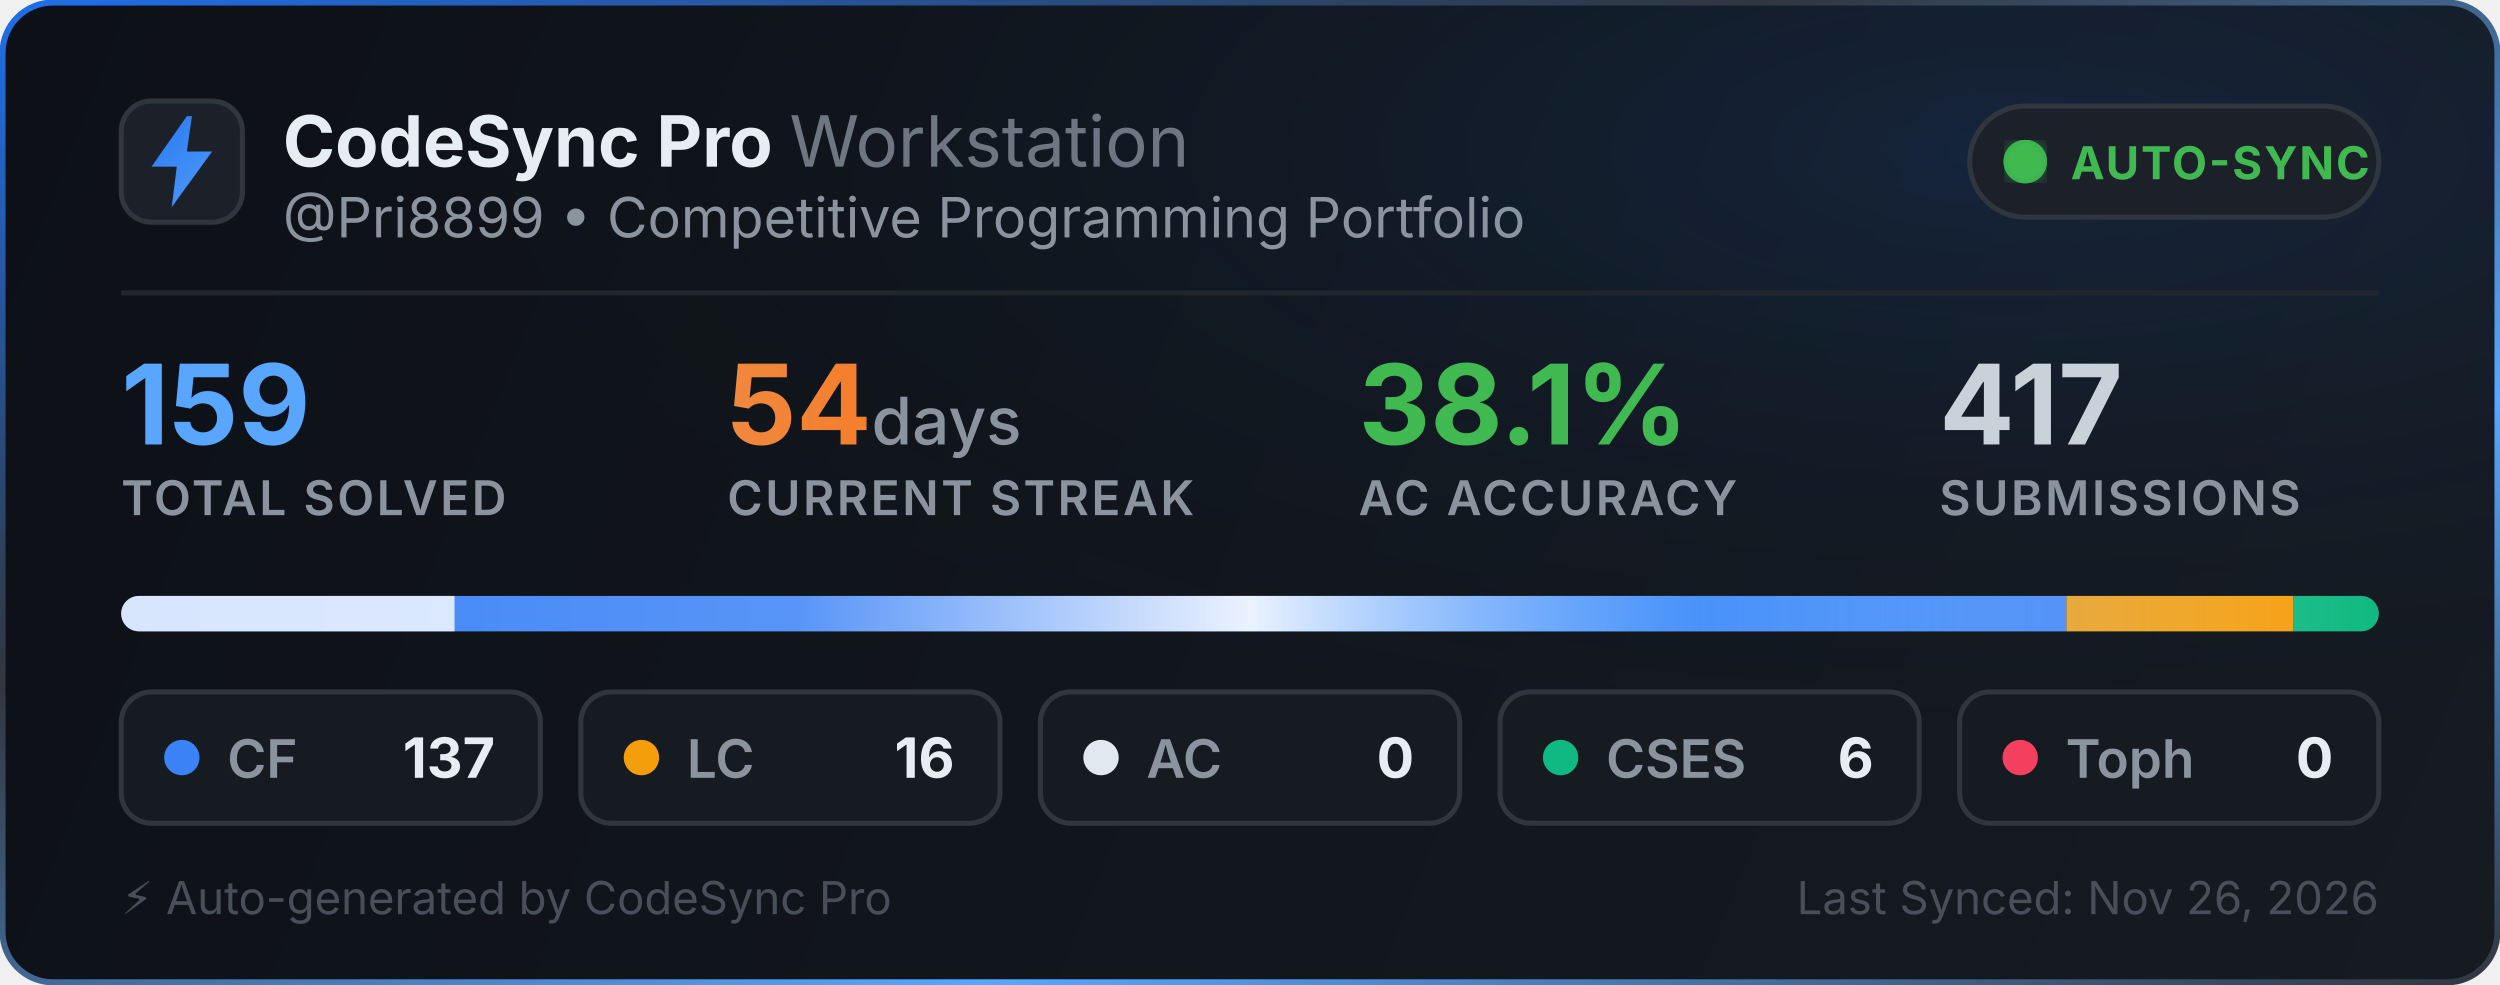
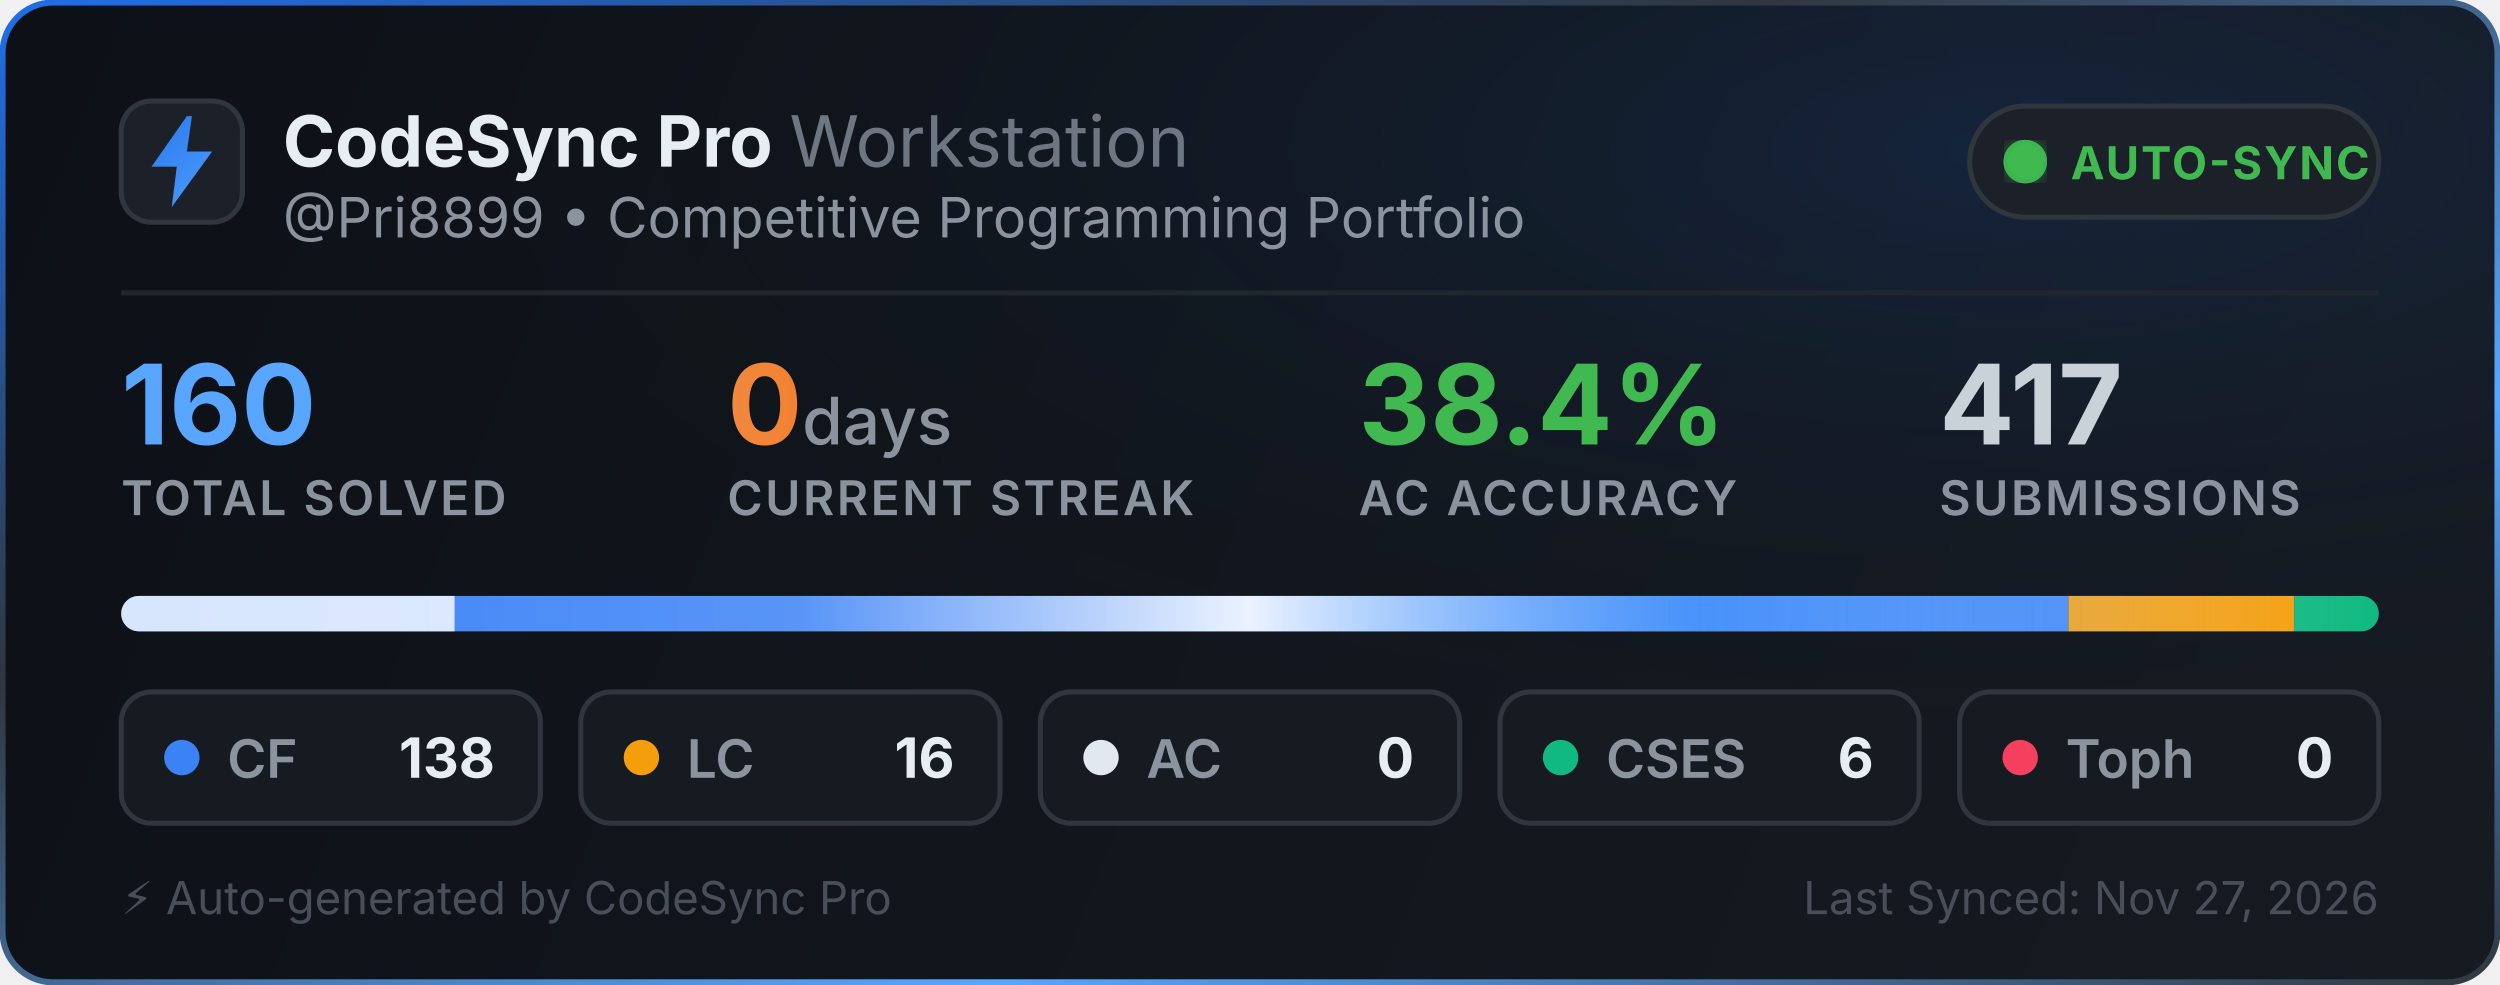
<svg xmlns="http://www.w3.org/2000/svg" width="495" height="195" viewBox="0 0 495 195" fill="none">
  <defs>
    <linearGradient id="bg" x1="0" y1="0" x2="495" y2="195" gradientUnits="userSpaceOnUse">
      <stop offset="0%" stop-color="#0d1117" />
      <stop offset="100%" stop-color="#161b22" />
    </linearGradient>
    <linearGradient id="border-flow" x1="0%" y1="0%" x2="100%" y2="100%">
      <stop offset="0%" stop-color="#1f6feb">
        <animate attributeName="stop-color" values="#1f6feb; #58a6ff; #3fb950; #1f6feb" dur="6s" repeatCount="indefinite" />
      </stop>
      <stop offset="35%" stop-color="#30363d">
        <animate attributeName="stop-color" values="#30363d; #1f6feb; #30363d; #30363d" dur="6s" repeatCount="indefinite" />
      </stop>
      <stop offset="70%" stop-color="#58a6ff">
        <animate attributeName="stop-color" values="#58a6ff; #3fb950; #1f6feb; #58a6ff" dur="6s" repeatCount="indefinite" />
      </stop>
      <stop offset="100%" stop-color="#30363d">
        <animate attributeName="stop-color" values="#30363d; #30363d; #58a6ff; #30363d" dur="6s" repeatCount="indefinite" />
      </stop>
    </linearGradient>
    <radialGradient id="aurora" cx="80%" cy="15%" r="65%">
      <stop offset="0%" stop-color="#1f6feb" stop-opacity="0.14">
        <animate attributeName="stop-opacity" values="0.06; 0.22; 0.06" dur="3.5s" repeatCount="indefinite" />
      </stop>
      <stop offset="100%" stop-color="#0d1117" stop-opacity="0" />
    </radialGradient>
    <linearGradient id="icon-grad" x1="0" y1="0" x2="24" y2="24" gradientUnits="userSpaceOnUse">
      <stop offset="0%" stop-color="#1f6feb">
        <animate attributeName="stop-color" values="#1f6feb; #58a6ff; #388bfd; #1f6feb" dur="2.5s" repeatCount="indefinite" />
      </stop>
      <stop offset="100%" stop-color="#58a6ff">
        <animate attributeName="stop-color" values="#58a6ff; #79c0ff; #1f6feb; #58a6ff" dur="2.5s" repeatCount="indefinite" />
      </stop>
    </linearGradient>
    <linearGradient id="streak-flame" x1="0%" y1="0%" x2="100%" y2="0%">
      <stop offset="0%" stop-color="#f0883e">
        <animate attributeName="stop-color" values="#f0883e; #ff7b72; #f97316; #f0883e" dur="2.2s" repeatCount="indefinite" />
      </stop>
      <stop offset="100%" stop-color="#f97316">
        <animate attributeName="stop-color" values="#f97316; #f0883e; #ff7b72; #f97316" dur="2.2s" repeatCount="indefinite" />
      </stop>
    </linearGradient>
    <linearGradient id="laser-sweep" x1="0%" y1="0%" x2="100%" y2="0%">
      <stop offset="0%" stop-color="#ffffff" stop-opacity="0" />
      <stop offset="30%" stop-color="#ffffff" stop-opacity="0.15" />
      <stop offset="50%" stop-color="#ffffff" stop-opacity="0.9" />
      <stop offset="70%" stop-color="#58a6ff" stop-opacity="0.45" />
      <stop offset="100%" stop-color="#ffffff" stop-opacity="0" />
      <animate attributeName="x1" values="-150%; 150%" dur="2.4s" repeatCount="indefinite" />
      <animate attributeName="x2" values="-50%; 250%" dur="2.4s" repeatCount="indefinite" />
    </linearGradient>
    <clipPath id="bar-clip">
      <rect x="24" y="118" width="447" height="7" rx="3.5" />
    </clipPath>
    <filter id="glow">
      <feGaussianBlur stdDeviation="2" result="blur" />
      <feMerge>
        <feMergeNode in="blur" />
        <feMergeNode in="SourceGraphic" />
      </feMerge>
    </filter>
  </defs>
  <style>
    .title { font-family: -apple-system, BlinkMacSystemFont, "Segoe UI", Inter, Helvetica, Arial, sans-serif; font-size: 14px; font-weight: 700; fill: #e6edf3; }
    .subtitle { font-family: -apple-system, BlinkMacSystemFont, "Segoe UI", Inter, Helvetica, Arial, sans-serif; font-size: 11px; fill: #8b949e; }
    .stat-val { font-family: -apple-system, BlinkMacSystemFont, "Segoe UI", Inter, Helvetica, Arial, sans-serif; font-weight: 700; }
    .stat-lbl { font-family: -apple-system, BlinkMacSystemFont, "Segoe UI", Inter, Helvetica, Arial, sans-serif; font-size: 9.5px; font-weight: 600; fill: #8b949e; letter-spacing: 0.5px; }
  </style>
  <rect x="0.5" y="0.5" width="494" height="194" rx="10" fill="url(#bg)" stroke="url(#border-flow)" stroke-width="1.2" />
  <rect x="1" y="1" width="493" height="193" rx="10" fill="url(#aurora)" pointer-events="none" />
  <g transform="translate(24, 20)">
    <rect width="24" height="24" rx="6" fill="#1c2129" stroke="#30363d" stroke-width="1" />
    <path d="M13 3L6 13h5l-1 8 8-11h-5l1-7z" fill="url(#icon-grad)" />
  </g>
  <g>
    <text x="56" y="33" class="title">CodeSync Pro <tspan font-weight="400" fill="#6e7681">Workstation</tspan>
    </text>
    <text x="56" y="47" class="subtitle">@Pri8899 • Competitive Programming Portfolio</text>
  </g>
  <g transform="translate(390, 21)">
    <rect width="81" height="22" rx="11" fill="#1c2129" stroke="#30363d" stroke-width="1" />
    <circle cx="11" cy="11" r="3.5" fill="#3fb950" filter="url(#glow)" />
    <circle cx="11" cy="11" r="3.5" fill="none" stroke="#3fb950" stroke-width="1.6" opacity="0.8">
      <animate attributeName="r" values="3.5; 10" dur="2s" repeatCount="indefinite" />
      <animate attributeName="opacity" values="0.85; 0" dur="2s" repeatCount="indefinite" />
      <animate attributeName="stroke-width" values="1.6; 0.2" dur="2s" repeatCount="indefinite" />
    </circle>
    <circle cx="11" cy="11" r="3.5" fill="none" stroke="#3fb950" stroke-width="1.6" opacity="0.8">
      <animate attributeName="r" values="3.5; 10" dur="2s" begin="1s" repeatCount="indefinite" />
      <animate attributeName="opacity" values="0.85; 0" dur="2s" begin="1s" repeatCount="indefinite" />
      <animate attributeName="stroke-width" values="1.6; 0.2" dur="2s" begin="1s" repeatCount="indefinite" />
    </circle>
    <text x="20" y="14.5" font-family="-apple-system, BlinkMacSystemFont, Segoe UI, Inter, Helvetica, Arial, sans-serif" font-size="9" font-weight="700" fill="#3fb950" letter-spacing="0.4px">AUTO-SYNC</text>
  </g>
  <line x1="24" y1="58" x2="471" y2="58" stroke="#21262d" stroke-width="1" />
  <g transform="translate(24, 68)">
    <g>
-       <text x="0" y="20" class="stat-val" font-size="22" fill="#58a6ff">159</text>
+       <text x="0" y="20" class="stat-val" font-size="22" fill="#58a6ff">160</text>
      <text x="0" y="34" class="stat-lbl">TOTAL SOLVED</text>
    </g>
    <g>
-       <text x="120" y="20" class="stat-val" font-size="22" fill="url(#streak-flame)">54<tspan font-size="13" font-weight="500" fill="#8b949e"> days</tspan>
+       <text x="120" y="20" class="stat-val" font-size="22" fill="url(#streak-flame)">0<tspan font-size="13" font-weight="500" fill="#8b949e"> days</tspan>
      </text>
      <text x="120" y="34" class="stat-lbl">CURRENT STREAK</text>
    </g>
    <g>
-       <text x="245" y="20" class="stat-val" font-size="22" fill="#3fb950">38.1%</text>
+       <text x="245" y="20" class="stat-val" font-size="22" fill="#3fb950">38.4%</text>
      <text x="245" y="34" class="stat-lbl">AC ACCURACY</text>
    </g>
    <g>
      <text x="360" y="20" class="stat-val" font-size="22" fill="#c9d1d9">417</text>
      <text x="360" y="34" class="stat-lbl">SUBMISSIONS</text>
    </g>
  </g>
  <g>
    <rect x="24" y="118" width="447" height="7" rx="3.5" fill="#21262d" />
    <g clip-path="url(#bar-clip)">
-       <rect x="24" y="118" width="385.151" height="7" fill="#3b82f6" />
-       <rect x="409.151" y="118" width="44.981" height="7" fill="#f59e0b" />
-       <rect x="454.132" y="118" width="16.868" height="7" fill="#10b981" />
+       <rect x="24" y="118" width="385.538" height="7" fill="#3b82f6" />
+       <rect x="409.538" y="118" width="44.7" height="7" fill="#f59e0b" />
+       <rect x="454.238" y="118" width="16.762" height="7" fill="#10b981" />
      <rect x="24" y="118" width="447" height="7" fill="url(#laser-sweep)" />
      <rect y="118" width="90" height="7" fill="#ffffff" fill-opacity="0.8">
        <animate attributeName="x" values="-66; 471; -66" dur="2.8s" repeatCount="indefinite" />
      </rect>
    </g>
  </g>
  <g transform="translate(24, 137)">
    <rect width="83" height="26" rx="6" fill="#161b22" stroke="#30363d" stroke-width="1" />
    <circle cx="12" cy="13" r="3.5" fill="#3b82f6">
      <animate attributeName="r" values="3.0; 4.3; 3.0" dur="2s" repeatCount="indefinite" />
      <animate attributeName="opacity" values="0.75; 1; 0.75" dur="2s" repeatCount="indefinite" />
    </circle>
    <text x="21" y="17" font-family="-apple-system, BlinkMacSystemFont, Segoe UI, Inter, Helvetica, Arial, sans-serif" font-size="10.5" font-weight="600" fill="#8b949e">CF</text>
-     <text x="74" y="17" text-anchor="end" font-family="-apple-system, BlinkMacSystemFont, Segoe UI, Inter, Helvetica, Arial, sans-serif" font-size="11" font-weight="700" fill="#e6edf3">137</text>
+     <text x="74" y="17" text-anchor="end" font-family="-apple-system, BlinkMacSystemFont, Segoe UI, Inter, Helvetica, Arial, sans-serif" font-size="11" font-weight="700" fill="#e6edf3">138</text>
  </g>
  <g transform="translate(115, 137)">
    <rect width="83" height="26" rx="6" fill="#161b22" stroke="#30363d" stroke-width="1" />
    <circle cx="12" cy="13" r="3.5" fill="#f59e0b">
      <animate attributeName="r" values="3.0; 4.3; 3.0" dur="2.25s" repeatCount="indefinite" />
      <animate attributeName="opacity" values="0.75; 1; 0.75" dur="2.25s" repeatCount="indefinite" />
    </circle>
    <text x="21" y="17" font-family="-apple-system, BlinkMacSystemFont, Segoe UI, Inter, Helvetica, Arial, sans-serif" font-size="10.5" font-weight="600" fill="#8b949e">LC</text>
    <text x="74" y="17" text-anchor="end" font-family="-apple-system, BlinkMacSystemFont, Segoe UI, Inter, Helvetica, Arial, sans-serif" font-size="11" font-weight="700" fill="#e6edf3">16</text>
  </g>
  <g transform="translate(206, 137)">
    <rect width="83" height="26" rx="6" fill="#161b22" stroke="#30363d" stroke-width="1" />
    <circle cx="12" cy="13" r="3.5" fill="#e2e8f0">
      <animate attributeName="r" values="3.0; 4.3; 3.0" dur="2.5s" repeatCount="indefinite" />
      <animate attributeName="opacity" values="0.75; 1; 0.75" dur="2.5s" repeatCount="indefinite" />
    </circle>
    <text x="21" y="17" font-family="-apple-system, BlinkMacSystemFont, Segoe UI, Inter, Helvetica, Arial, sans-serif" font-size="10.5" font-weight="600" fill="#8b949e">AC</text>
    <text x="74" y="17" text-anchor="end" font-family="-apple-system, BlinkMacSystemFont, Segoe UI, Inter, Helvetica, Arial, sans-serif" font-size="11" font-weight="700" fill="#e6edf3">0</text>
  </g>
  <g transform="translate(297, 137)">
    <rect width="83" height="26" rx="6" fill="#161b22" stroke="#30363d" stroke-width="1" />
    <circle cx="12" cy="13" r="3.5" fill="#10b981">
      <animate attributeName="r" values="3.0; 4.3; 3.0" dur="2.75s" repeatCount="indefinite" />
      <animate attributeName="opacity" values="0.75; 1; 0.75" dur="2.75s" repeatCount="indefinite" />
    </circle>
    <text x="21" y="17" font-family="-apple-system, BlinkMacSystemFont, Segoe UI, Inter, Helvetica, Arial, sans-serif" font-size="10.5" font-weight="600" fill="#8b949e">CSES</text>
    <text x="74" y="17" text-anchor="end" font-family="-apple-system, BlinkMacSystemFont, Segoe UI, Inter, Helvetica, Arial, sans-serif" font-size="11" font-weight="700" fill="#e6edf3">6</text>
  </g>
  <g transform="translate(388, 137)">
    <rect width="83" height="26" rx="6" fill="#161b22" stroke="#30363d" stroke-width="1" />
    <circle cx="12" cy="13" r="3.5" fill="#f43f5e">
      <animate attributeName="r" values="3.0; 4.3; 3.0" dur="3s" repeatCount="indefinite" />
      <animate attributeName="opacity" values="0.75; 1; 0.75" dur="3s" repeatCount="indefinite" />
    </circle>
    <text x="21" y="17" font-family="-apple-system, BlinkMacSystemFont, Segoe UI, Inter, Helvetica, Arial, sans-serif" font-size="10.5" font-weight="600" fill="#8b949e">Toph</text>
    <text x="74" y="17" text-anchor="end" font-family="-apple-system, BlinkMacSystemFont, Segoe UI, Inter, Helvetica, Arial, sans-serif" font-size="11" font-weight="700" fill="#e6edf3">0</text>
  </g>
  <text x="24" y="181" font-family="-apple-system, BlinkMacSystemFont, Segoe UI, Inter, Helvetica, Arial, sans-serif" font-size="9" fill="#484f58">⚡ Auto-generated by CodeSync Pro</text>
-   <text x="471" y="181" text-anchor="end" font-family="-apple-system, BlinkMacSystemFont, Segoe UI, Inter, Helvetica, Arial, sans-serif" font-size="9" fill="#484f58">Last Synced: Nov 26, 2026</text>
+   <text x="471" y="181" text-anchor="end" font-family="-apple-system, BlinkMacSystemFont, Segoe UI, Inter, Helvetica, Arial, sans-serif" font-size="9" fill="#484f58">Last Synced: Nov 27, 2026</text>
</svg>
